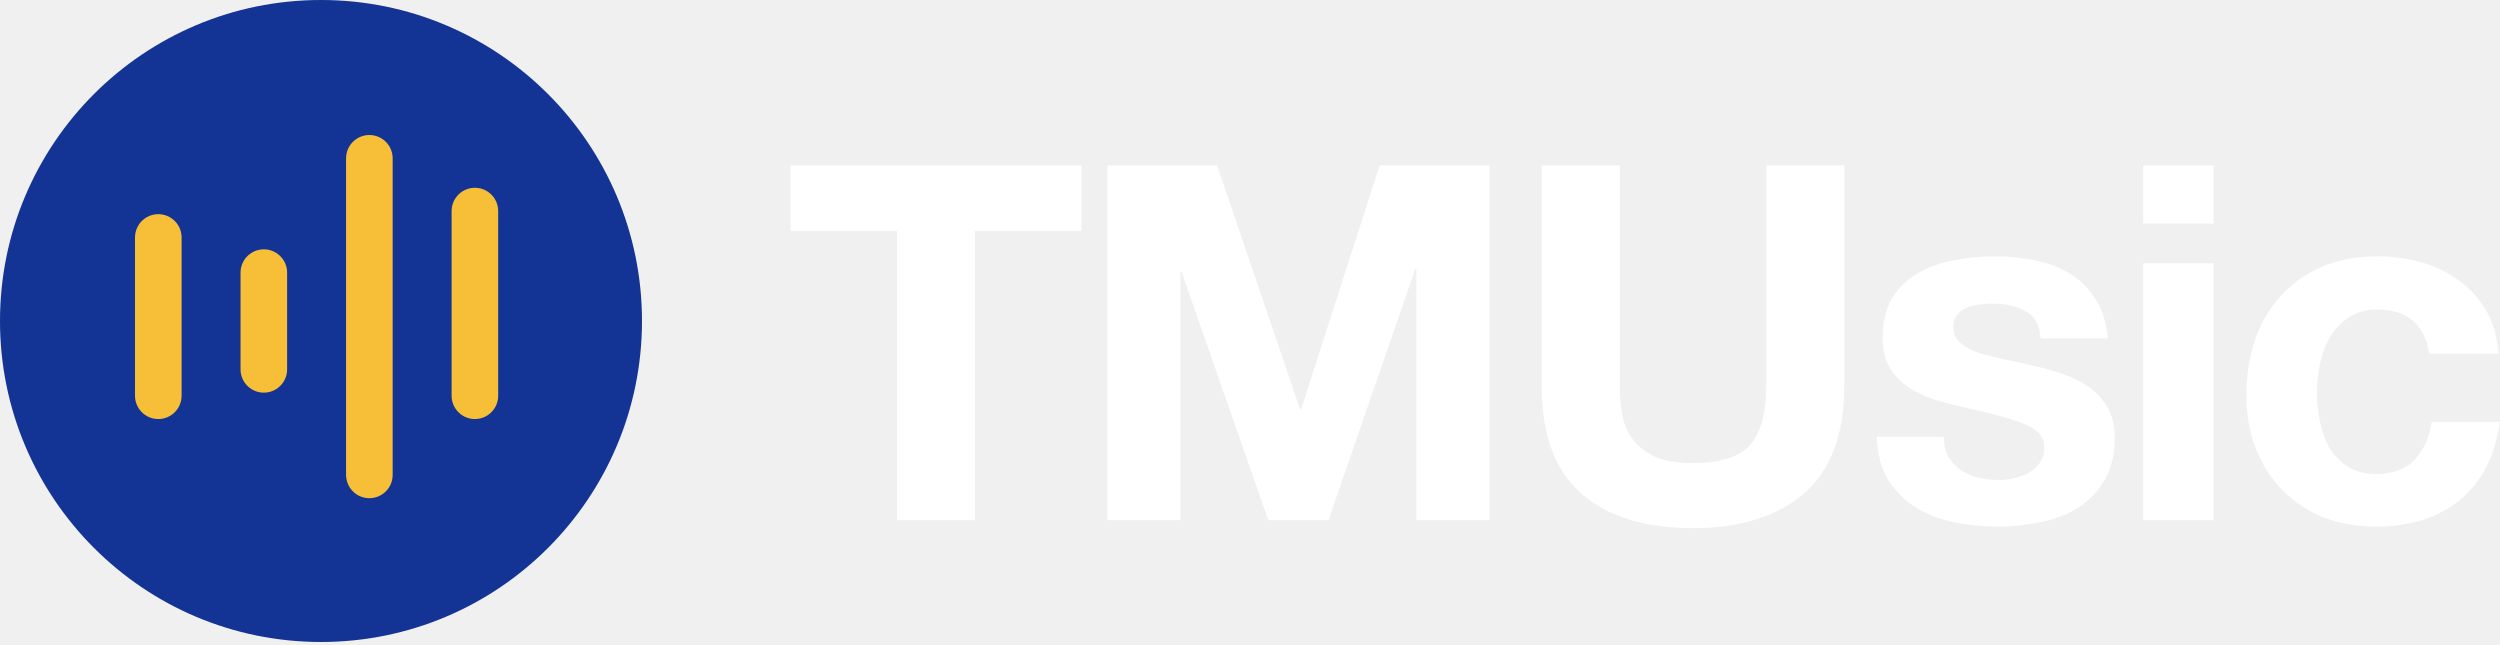
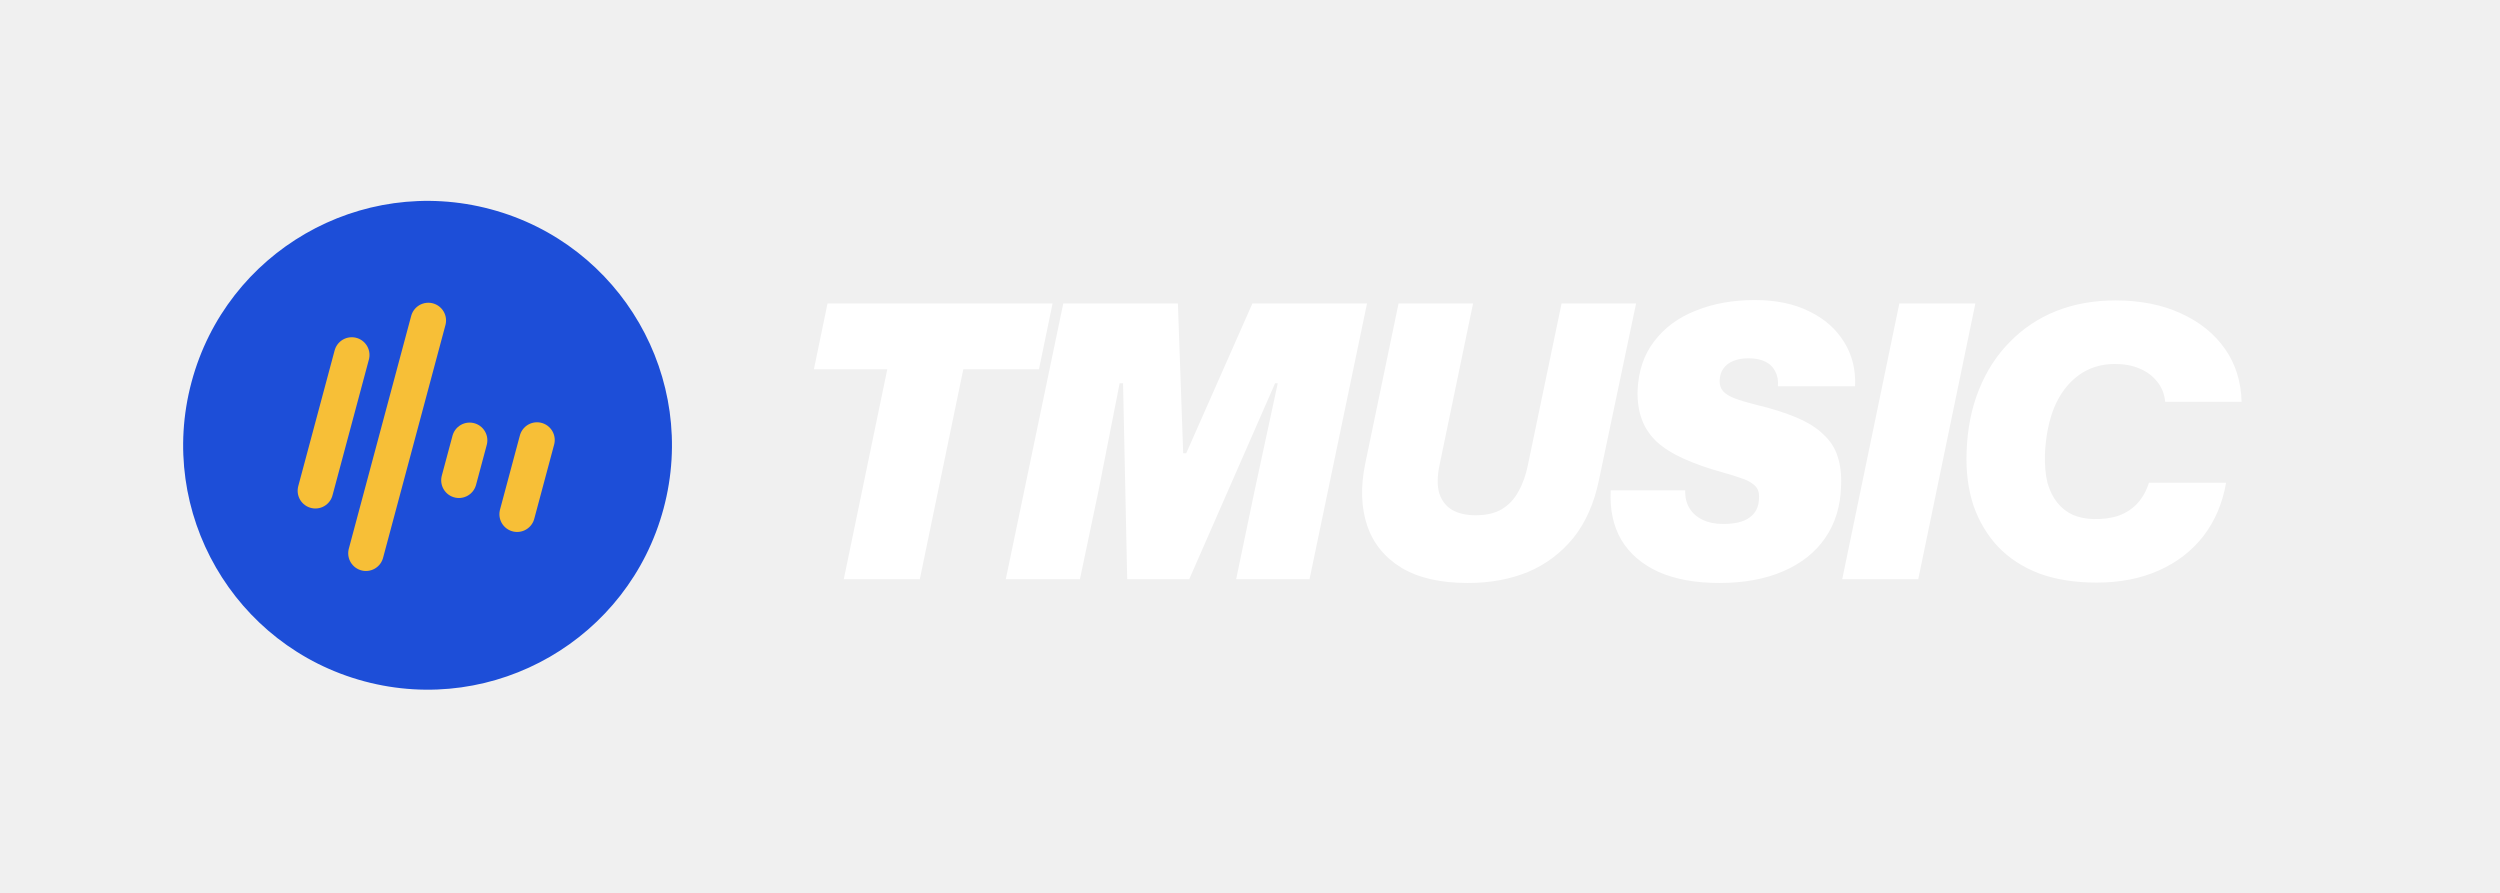
- <svg xmlns="http://www.w3.org/2000/svg" width="322" height="83" viewBox="0 0 322 83" fill="none">
-   <path d="M115.528 29.752H101.832V21.304H139.272V29.752H125.576V67H115.528V29.752ZM142.621 21.304H156.765L167.453 52.728H167.581L177.693 21.304H191.837V67H182.429V34.616H182.301L171.101 67H163.357L152.157 34.936H152.029V67H142.621V21.304ZM237.548 49.72C237.548 55.907 235.82 60.515 232.364 63.544C228.908 66.531 224.129 68.024 218.028 68.024C211.841 68.024 207.041 66.531 203.628 63.544C200.257 60.557 198.572 55.949 198.572 49.72V21.304H208.62V49.72C208.62 50.957 208.726 52.173 208.94 53.368C209.153 54.563 209.601 55.629 210.284 56.568C210.966 57.464 211.905 58.211 213.1 58.808C214.337 59.363 215.98 59.64 218.028 59.64C221.612 59.64 224.086 58.851 225.452 57.272C226.817 55.651 227.5 53.133 227.5 49.72V21.304H237.548V49.72ZM250.361 56.248C250.361 57.229 250.553 58.083 250.937 58.808C251.364 59.491 251.897 60.067 252.537 60.536C253.177 60.963 253.902 61.283 254.713 61.496C255.566 61.709 256.441 61.816 257.337 61.816C257.977 61.816 258.638 61.752 259.321 61.624C260.046 61.453 260.686 61.219 261.241 60.92C261.838 60.579 262.329 60.152 262.713 59.64C263.097 59.085 263.289 58.403 263.289 57.592C263.289 56.227 262.372 55.203 260.537 54.52C258.745 53.837 256.228 53.155 252.985 52.472C251.662 52.173 250.361 51.832 249.081 51.448C247.844 51.021 246.734 50.488 245.753 49.848C244.772 49.165 243.982 48.333 243.385 47.352C242.788 46.328 242.489 45.091 242.489 43.64C242.489 41.507 242.894 39.757 243.705 38.392C244.558 37.027 245.668 35.96 247.033 35.192C248.398 34.381 249.934 33.827 251.641 33.528C253.348 33.187 255.097 33.016 256.889 33.016C258.681 33.016 260.409 33.187 262.073 33.528C263.78 33.869 265.294 34.445 266.617 35.256C267.94 36.067 269.028 37.155 269.881 38.52C270.777 39.843 271.31 41.528 271.481 43.576H262.841C262.713 41.827 262.052 40.653 260.857 40.056C259.662 39.416 258.254 39.096 256.633 39.096C256.121 39.096 255.566 39.139 254.969 39.224C254.372 39.267 253.817 39.395 253.305 39.608C252.836 39.821 252.43 40.141 252.089 40.568C251.748 40.952 251.577 41.485 251.577 42.168C251.577 42.979 251.876 43.64 252.473 44.152C253.07 44.664 253.838 45.091 254.777 45.432C255.758 45.731 256.868 46.008 258.105 46.264C259.342 46.52 260.601 46.797 261.881 47.096C263.204 47.395 264.484 47.757 265.721 48.184C267.001 48.611 268.132 49.187 269.113 49.912C270.094 50.595 270.884 51.469 271.481 52.536C272.078 53.56 272.377 54.84 272.377 56.376C272.377 58.552 271.929 60.387 271.033 61.88C270.18 63.331 269.049 64.504 267.641 65.4C266.233 66.296 264.612 66.915 262.777 67.256C260.985 67.64 259.15 67.832 257.273 67.832C255.353 67.832 253.476 67.64 251.641 67.256C249.806 66.872 248.164 66.232 246.713 65.336C245.305 64.44 244.132 63.267 243.193 61.816C242.297 60.323 241.806 58.467 241.721 56.248H250.361ZM285.12 28.792H276.032V21.304H285.12V28.792ZM276.032 33.912H285.12V67H276.032V33.912ZM312.884 45.56C312.287 41.763 310.047 39.864 306.164 39.864C304.713 39.864 303.497 40.205 302.516 40.888C301.535 41.528 300.724 42.381 300.084 43.448C299.487 44.472 299.06 45.624 298.804 46.904C298.548 48.141 298.42 49.379 298.42 50.616C298.42 51.811 298.548 53.027 298.804 54.264C299.06 55.501 299.465 56.632 300.02 57.656C300.617 58.637 301.407 59.448 302.388 60.088C303.369 60.728 304.564 61.048 305.972 61.048C308.148 61.048 309.812 60.451 310.964 59.256C312.159 58.019 312.905 56.376 313.204 54.328H321.972C321.375 58.723 319.668 62.072 316.852 64.376C314.036 66.68 310.431 67.832 306.036 67.832C303.561 67.832 301.279 67.427 299.188 66.616C297.14 65.763 295.391 64.589 293.94 63.096C292.489 61.603 291.359 59.832 290.548 57.784C289.737 55.693 289.332 53.411 289.332 50.936C289.332 48.376 289.695 46.008 290.42 43.832C291.188 41.613 292.297 39.715 293.748 38.136C295.199 36.515 296.969 35.256 299.06 34.36C301.151 33.464 303.54 33.016 306.228 33.016C308.191 33.016 310.068 33.272 311.86 33.784C313.695 34.296 315.316 35.085 316.724 36.152C318.175 37.176 319.348 38.477 320.244 40.056C321.14 41.592 321.652 43.427 321.78 45.56H312.884Z" fill="white" />
-   <circle cx="41.344" cy="41.344" r="41.344" fill="#133395" />
-   <path d="M61.166 50.972L61.166 27.185" stroke="#F7BF37" stroke-width="6" stroke-linecap="round" />
-   <path d="M33.981 47.573L33.981 35.114" stroke="#F7BF37" stroke-width="6" stroke-linecap="round" />
-   <path d="M20.389 50.972L20.389 30.583" stroke="#F7BF37" stroke-width="6" stroke-linecap="round" />
-   <path d="M47.574 61.166L47.574 20.389" stroke="#F7BF37" stroke-width="6" stroke-linecap="round" />
+ <svg xmlns="http://www.w3.org/2000/svg" width="423" height="151" viewBox="0 0 423 151" fill="none">
+   <g clip-path="url(#clip0_6_2)">
+     <path d="M142.768 98L150.128 62.48H137.712L140.016 51.344H178.096L175.792 62.48H162.992L155.632 98H142.768ZM170.179 98L179.907 51.344H199.3L200.196 76.688H200.708L211.908 51.344H231.3L221.572 98H209.156L212.292 82.96L216.196 64.848H215.748L201.22 98H190.723L190.02 64.848H189.444L185.859 83.088L182.724 98H170.179ZM248.347 98.64C243.738 98.64 240.005 97.787 237.146 96.08C234.288 94.331 232.346 91.941 231.322 88.912C230.298 85.84 230.192 82.341 231.002 78.416L236.634 51.344H249.243L243.546 78.8C243.162 80.72 243.162 82.299 243.546 83.536C243.973 84.773 244.698 85.691 245.722 86.288C246.789 86.885 248.09 87.184 249.626 87.184C251.461 87.184 252.955 86.843 254.107 86.16C255.301 85.435 256.24 84.432 256.923 83.152C257.648 81.872 258.181 80.379 258.522 78.672L264.219 51.344H276.826L270.555 81.168C269.744 85.136 268.293 88.421 266.202 91.024C264.112 93.584 261.552 95.504 258.522 96.784C255.493 98.021 252.101 98.64 248.347 98.64ZM290.902 98.64C286.891 98.64 283.478 98.021 280.662 96.784C277.846 95.504 275.734 93.691 274.326 91.344C272.961 88.997 272.363 86.203 272.534 82.96H285.142C285.099 84.112 285.334 85.115 285.846 85.968C286.358 86.821 287.105 87.483 288.086 87.952C289.067 88.421 290.219 88.656 291.542 88.656C293.547 88.656 295.041 88.293 296.022 87.568C297.046 86.843 297.579 85.776 297.622 84.368C297.665 83.771 297.601 83.28 297.43 82.896C297.259 82.469 296.939 82.107 296.47 81.808C296.043 81.467 295.425 81.168 294.614 80.912C293.803 80.613 292.779 80.293 291.542 79.952C288.939 79.227 286.699 78.437 284.822 77.584C282.945 76.731 281.43 75.771 280.278 74.704C279.126 73.595 278.294 72.336 277.782 70.928C277.27 69.52 277.035 67.92 277.078 66.128C277.206 62.8 278.145 60.005 279.894 57.744C281.643 55.44 283.99 53.712 286.934 52.56C289.878 51.365 293.206 50.768 296.918 50.768C300.502 50.768 303.574 51.408 306.134 52.688C308.694 53.925 310.657 55.653 312.022 57.872C313.387 60.048 314.006 62.544 313.878 65.36H300.822C300.907 64.379 300.758 63.547 300.374 62.864C300.033 62.139 299.478 61.584 298.71 61.2C297.942 60.816 296.982 60.624 295.83 60.624C294.849 60.624 293.995 60.773 293.27 61.072C292.545 61.371 291.99 61.797 291.606 62.352C291.222 62.864 291.009 63.525 290.966 64.336C290.923 65.061 291.115 65.68 291.542 66.192C291.969 66.661 292.63 67.067 293.526 67.408C294.422 67.749 295.553 68.091 296.918 68.432C299.777 69.115 302.145 69.861 304.022 70.672C305.942 71.483 307.457 72.443 308.566 73.552C309.718 74.619 310.507 75.856 310.934 77.264C311.403 78.672 311.595 80.315 311.51 82.192C311.425 85.605 310.529 88.549 308.822 91.024C307.158 93.456 304.79 95.333 301.718 96.656C298.689 97.979 295.083 98.64 290.902 98.64ZM311.704 98L321.368 51.344H334.232L324.568 98H311.704ZM354.767 98.576C351.097 98.576 347.855 98.064 345.039 97.04C342.265 95.973 339.94 94.459 338.062 92.496C336.228 90.533 334.841 88.208 333.903 85.52C333.007 82.789 332.623 79.76 332.751 76.432C332.879 72.549 333.583 69.029 334.863 65.872C336.143 62.715 337.892 60.027 340.111 57.808C342.329 55.547 344.932 53.819 347.919 52.624C350.948 51.429 354.276 50.832 357.903 50.832C362.127 50.832 365.817 51.557 368.975 53.008C372.175 54.459 374.671 56.464 376.463 59.024C378.255 61.584 379.193 64.571 379.279 67.984H366.351C366.223 66.661 365.775 65.531 365.007 64.592C364.238 63.611 363.236 62.864 361.999 62.352C360.804 61.84 359.417 61.584 357.839 61.584C355.492 61.584 353.444 62.224 351.695 63.504C349.945 64.784 348.58 66.576 347.599 68.88C346.66 71.184 346.127 73.872 345.999 76.944C345.956 78.779 346.105 80.379 346.447 81.744C346.831 83.067 347.385 84.176 348.111 85.072C348.836 85.968 349.711 86.651 350.735 87.12C351.759 87.547 352.889 87.781 354.127 87.824C355.791 87.867 357.241 87.675 358.479 87.248C359.759 86.779 360.825 86.075 361.679 85.136C362.532 84.197 363.172 83.045 363.599 81.68H376.655C376.057 85.136 374.777 88.144 372.815 90.704C370.852 93.221 368.335 95.163 365.263 96.528C362.191 97.893 358.692 98.576 354.767 98.576Z" fill="white" />
+     <circle cx="72.344" cy="75.344" r="41.344" transform="rotate(-165 72.3436 75.3436)" fill="#1D4ED8" />
+     <path d="M59.519 60.06L53.362 83.037" stroke="#F7BF37" stroke-width="6" stroke-linecap="round" />
+     <path d="M90.862 74.45L87.498 87.007" stroke="#F7BF37" stroke-width="6" stroke-linecap="round" />
+     <path d="M79.461 74.501L77.649 81.262" stroke="#F7BF37" stroke-width="6" stroke-linecap="round" />
+     <path d="M72.471 54.223L61.917 93.611" stroke="#F7BF37" stroke-width="6" stroke-linecap="round" />
+   </g>
+   <defs>
+     <clipPath id="clip0_6_2">
+       <rect width="423" height="151" fill="white" />
+     </clipPath>
+   </defs>
</svg>
